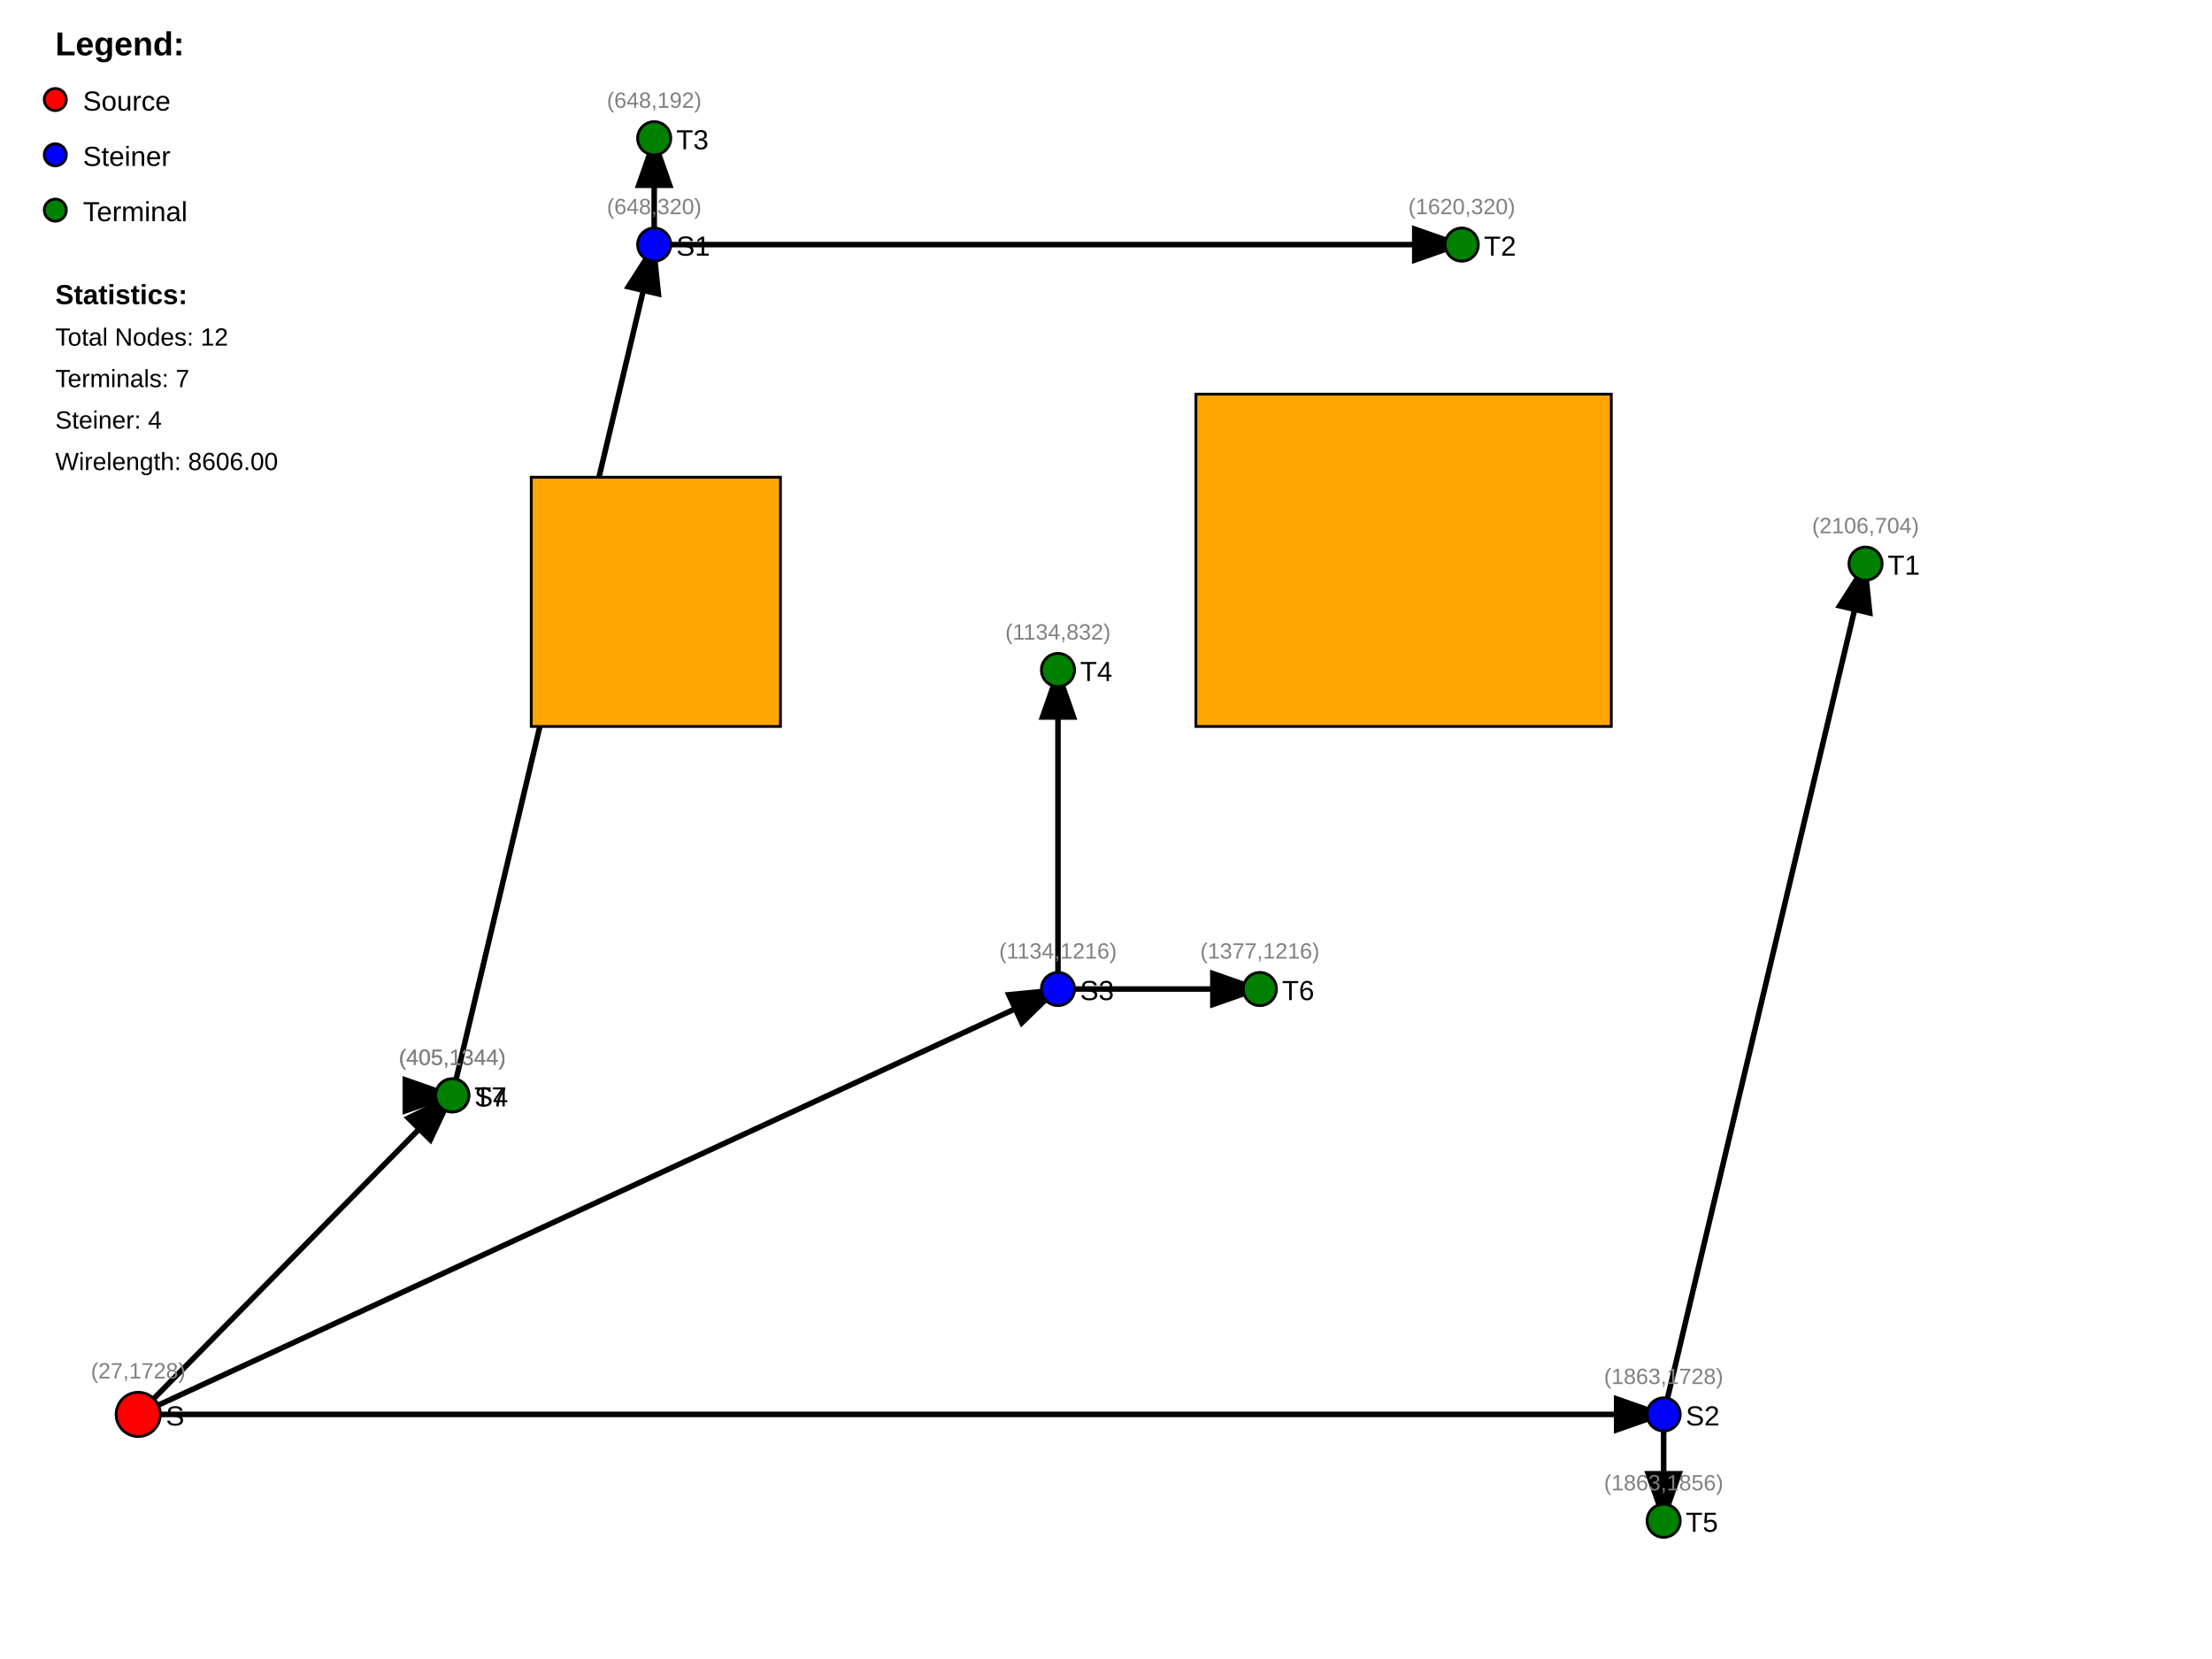
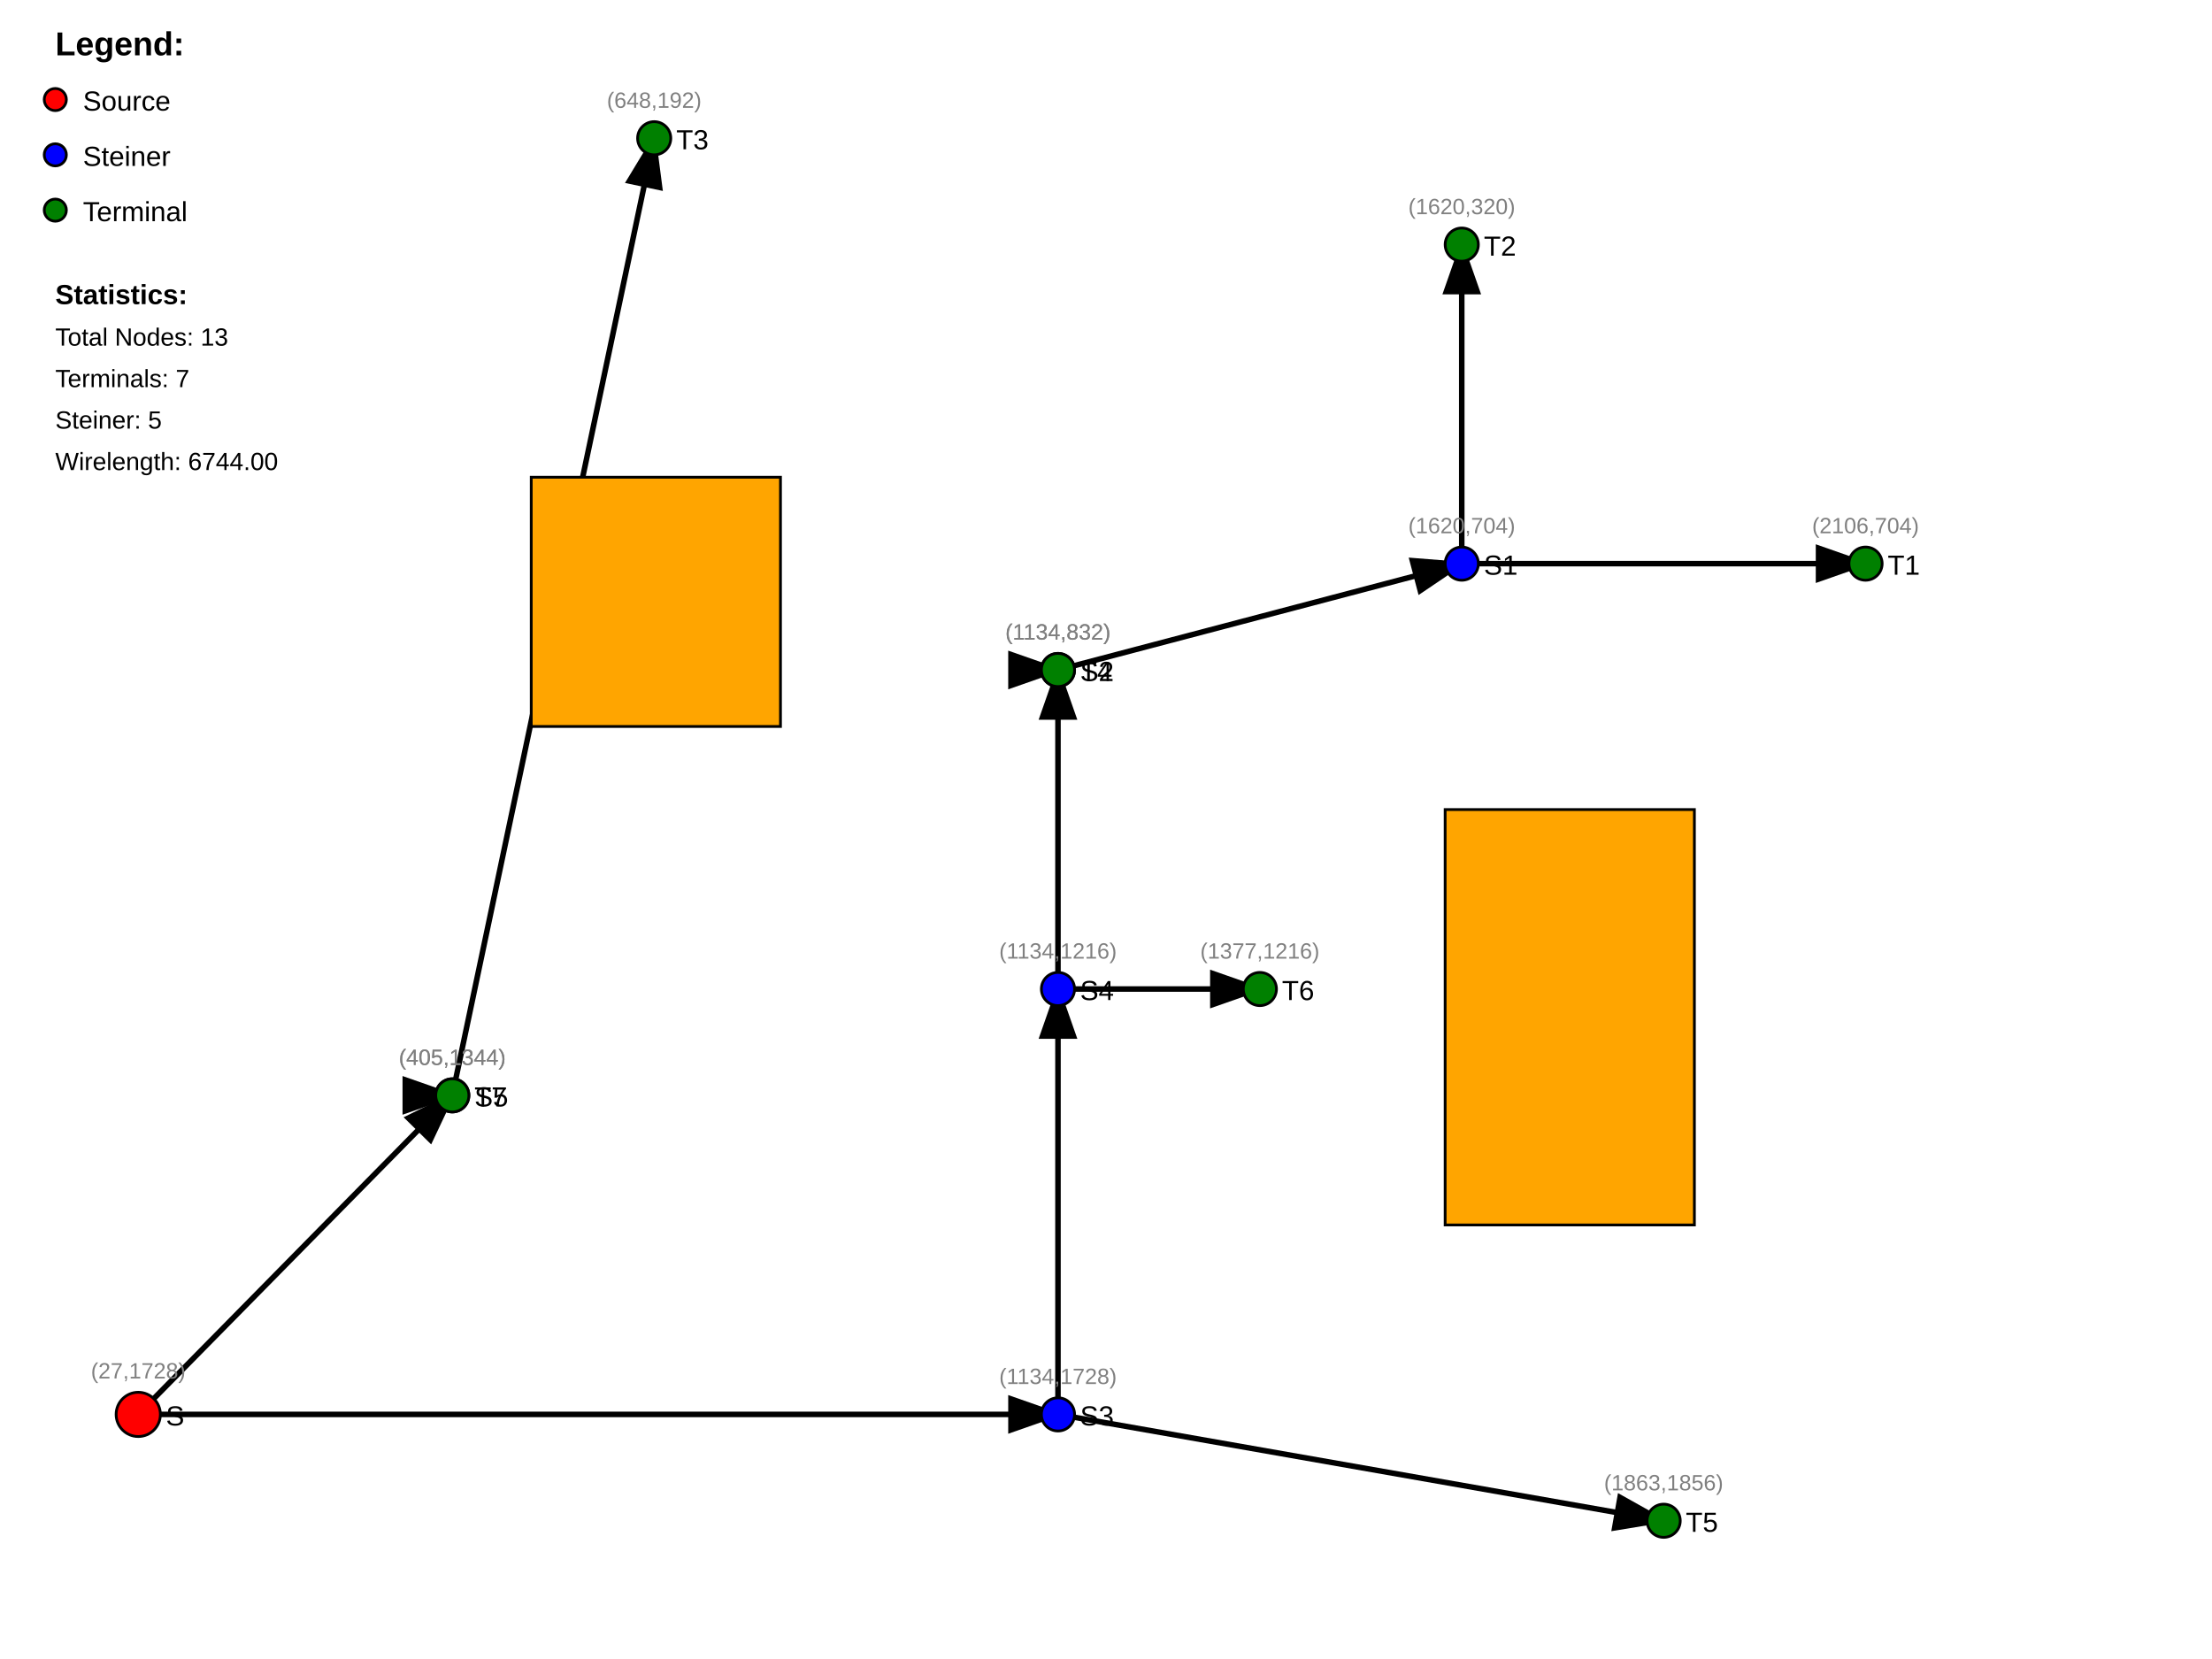
<svg xmlns="http://www.w3.org/2000/svg" width="800" height="600">
  <rect width="100%" height="100%" fill="white" />
  <defs>
    <marker id="arrowhead" markerWidth="10" markerHeight="7" refX="9" refY="3.5" orient="auto">
      <polygon points="0 0, 10 3.5, 0 7" fill="black" />
    </marker>
  </defs>
-   <line x1="50.0" y1="511.538" x2="601.683" y2="511.538" stroke="black" stroke-width="2" marker-end="url(#arrowhead)" />
-   <line x1="50.0" y1="511.538" x2="382.632" y2="357.692" stroke="black" stroke-width="2" marker-end="url(#arrowhead)" />
+   <line x1="50.0" y1="511.538" x2="382.632" y2="511.538" stroke="black" stroke-width="2" marker-end="url(#arrowhead)" />
  <line x1="50.0" y1="511.538" x2="163.582" y2="396.154" stroke="black" stroke-width="2" marker-end="url(#arrowhead)" />
-   <line x1="601.683" y1="511.538" x2="674.7" y2="203.846" stroke="black" stroke-width="2" marker-end="url(#arrowhead)" />
-   <line x1="601.683" y1="511.538" x2="601.683" y2="550.0" stroke="black" stroke-width="2" marker-end="url(#arrowhead)" />
+   <line x1="382.632" y1="511.538" x2="601.683" y2="550.0" stroke="black" stroke-width="2" marker-end="url(#arrowhead)" />
+   <line x1="382.632" y1="511.538" x2="382.632" y2="357.692" stroke="black" stroke-width="2" marker-end="url(#arrowhead)" />
  <line x1="382.632" y1="357.692" x2="382.632" y2="242.308" stroke="black" stroke-width="2" marker-end="url(#arrowhead)" />
  <line x1="382.632" y1="357.692" x2="455.649" y2="357.692" stroke="black" stroke-width="2" marker-end="url(#arrowhead)" />
-   <line x1="163.582" y1="396.154" x2="236.599" y2="88.462" stroke="black" stroke-width="2" marker-end="url(#arrowhead)" />
+   <line x1="382.632" y1="242.308" x2="528.666" y2="203.846" stroke="black" stroke-width="2" marker-end="url(#arrowhead)" />
+   <line x1="382.632" y1="242.308" x2="382.632" y2="242.308" stroke="black" stroke-width="2" marker-end="url(#arrowhead)" />
+   <line x1="528.666" y1="203.846" x2="674.7" y2="203.846" stroke="black" stroke-width="2" marker-end="url(#arrowhead)" />
+   <line x1="528.666" y1="203.846" x2="528.666" y2="88.462" stroke="black" stroke-width="2" marker-end="url(#arrowhead)" />
+   <line x1="163.582" y1="396.154" x2="236.599" y2="50.0" stroke="black" stroke-width="2" marker-end="url(#arrowhead)" />
  <line x1="163.582" y1="396.154" x2="163.582" y2="396.154" stroke="black" stroke-width="2" marker-end="url(#arrowhead)" />
-   <line x1="236.599" y1="88.462" x2="528.666" y2="88.462" stroke="black" stroke-width="2" marker-end="url(#arrowhead)" />
-   <line x1="236.599" y1="88.462" x2="236.599" y2="50.0" stroke="black" stroke-width="2" marker-end="url(#arrowhead)" />
  <circle cx="50.0" cy="511.538" r="8" fill="red" stroke="black" stroke-width="1" />
  <text x="60.0" y="515.538" font-family="Arial" font-size="10" fill="black">S</text>
  <text x="50.0" y="498.538" font-family="Arial" font-size="8" fill="gray" text-anchor="middle">(27,1728)</text>
  <circle cx="674.7" cy="203.846" r="6" fill="green" stroke="black" stroke-width="1" />
  <text x="682.7" y="207.846" font-family="Arial" font-size="10" fill="black">T1</text>
  <text x="674.7" y="192.846" font-family="Arial" font-size="8" fill="gray" text-anchor="middle">(2106,704)</text>
+   <circle cx="528.666" cy="203.846" r="6" fill="blue" stroke="black" stroke-width="1" />
+   <text x="536.666" y="207.846" font-family="Arial" font-size="10" fill="black">S1</text>
+   <text x="528.666" y="192.846" font-family="Arial" font-size="8" fill="gray" text-anchor="middle">(1620,704)</text>
  <circle cx="528.666" cy="88.462" r="6" fill="green" stroke="black" stroke-width="1" />
  <text x="536.666" y="92.462" font-family="Arial" font-size="10" fill="black">T2</text>
  <text x="528.666" y="77.462" font-family="Arial" font-size="8" fill="gray" text-anchor="middle">(1620,320)</text>
-   <circle cx="236.599" cy="88.462" r="6" fill="blue" stroke="black" stroke-width="1" />
-   <text x="244.599" y="92.462" font-family="Arial" font-size="10" fill="black">S1</text>
-   <text x="236.599" y="77.462" font-family="Arial" font-size="8" fill="gray" text-anchor="middle">(648,320)</text>
  <circle cx="236.599" cy="50.0" r="6" fill="green" stroke="black" stroke-width="1" />
  <text x="244.599" y="54.0" font-family="Arial" font-size="10" fill="black">T3</text>
  <text x="236.599" y="39.0" font-family="Arial" font-size="8" fill="gray" text-anchor="middle">(648,192)</text>
+   <circle cx="382.632" cy="242.308" r="6" fill="blue" stroke="black" stroke-width="1" />
+   <text x="390.632" y="246.308" font-family="Arial" font-size="10" fill="black">S2</text>
+   <text x="382.632" y="231.308" font-family="Arial" font-size="8" fill="gray" text-anchor="middle">(1134,832)</text>
  <circle cx="382.632" cy="242.308" r="6" fill="green" stroke="black" stroke-width="1" />
  <text x="390.632" y="246.308" font-family="Arial" font-size="10" fill="black">T4</text>
  <text x="382.632" y="231.308" font-family="Arial" font-size="8" fill="gray" text-anchor="middle">(1134,832)</text>
-   <circle cx="601.683" cy="511.538" r="6" fill="blue" stroke="black" stroke-width="1" />
-   <text x="609.683" y="515.538" font-family="Arial" font-size="10" fill="black">S2</text>
-   <text x="601.683" y="500.538" font-family="Arial" font-size="8" fill="gray" text-anchor="middle">(1863,1728)</text>
+   <circle cx="382.632" cy="511.538" r="6" fill="blue" stroke="black" stroke-width="1" />
+   <text x="390.632" y="515.538" font-family="Arial" font-size="10" fill="black">S3</text>
+   <text x="382.632" y="500.538" font-family="Arial" font-size="8" fill="gray" text-anchor="middle">(1134,1728)</text>
  <circle cx="601.683" cy="550.0" r="6" fill="green" stroke="black" stroke-width="1" />
  <text x="609.683" y="554.0" font-family="Arial" font-size="10" fill="black">T5</text>
  <text x="601.683" y="539.0" font-family="Arial" font-size="8" fill="gray" text-anchor="middle">(1863,1856)</text>
  <circle cx="382.632" cy="357.692" r="6" fill="blue" stroke="black" stroke-width="1" />
-   <text x="390.632" y="361.692" font-family="Arial" font-size="10" fill="black">S3</text>
+   <text x="390.632" y="361.692" font-family="Arial" font-size="10" fill="black">S4</text>
  <text x="382.632" y="346.692" font-family="Arial" font-size="8" fill="gray" text-anchor="middle">(1134,1216)</text>
  <circle cx="455.649" cy="357.692" r="6" fill="green" stroke="black" stroke-width="1" />
  <text x="463.649" y="361.692" font-family="Arial" font-size="10" fill="black">T6</text>
  <text x="455.649" y="346.692" font-family="Arial" font-size="8" fill="gray" text-anchor="middle">(1377,1216)</text>
  <circle cx="163.582" cy="396.154" r="6" fill="blue" stroke="black" stroke-width="1" />
-   <text x="171.582" y="400.154" font-family="Arial" font-size="10" fill="black">S4</text>
+   <text x="171.582" y="400.154" font-family="Arial" font-size="10" fill="black">S5</text>
  <text x="163.582" y="385.154" font-family="Arial" font-size="8" fill="gray" text-anchor="middle">(405,1344)</text>
  <circle cx="163.582" cy="396.154" r="6" fill="green" stroke="black" stroke-width="1" />
  <text x="171.582" y="400.154" font-family="Arial" font-size="10" fill="black">T7</text>
  <text x="163.582" y="385.154" font-family="Arial" font-size="8" fill="gray" text-anchor="middle">(405,1344)</text>
-   <rect x="432.512" y="142.548" width="150.24" height="120.192" fill="orange" stroke="black" stroke-width="1" />
+   <rect x="522.656" y="292.788" width="90.144" height="150.24" fill="orange" stroke="black" stroke-width="1" />
  <rect x="192.127" y="172.596" width="90.144" height="90.144" fill="orange" stroke="black" stroke-width="1" />
  <text x="20" y="20" font-family="Arial" font-size="12" font-weight="bold">Legend:</text>
  <circle cx="20" cy="36" r="4" fill="red" stroke="black" />
  <text x="30" y="40" font-family="Arial" font-size="10">Source</text>
  <circle cx="20" cy="56" r="4" fill="blue" stroke="black" />
  <text x="30" y="60" font-family="Arial" font-size="10">Steiner</text>
  <circle cx="20" cy="76" r="4" fill="green" stroke="black" />
  <text x="30" y="80" font-family="Arial" font-size="10">Terminal</text>
  <text x="20" y="110" font-family="Arial" font-size="10" font-weight="bold">Statistics:</text>
-   <text x="20" y="125" font-family="Arial" font-size="9">Total Nodes: 12</text>
+   <text x="20" y="125" font-family="Arial" font-size="9">Total Nodes: 13</text>
  <text x="20" y="140" font-family="Arial" font-size="9">Terminals: 7</text>
-   <text x="20" y="155" font-family="Arial" font-size="9">Steiner: 4</text>
-   <text x="20" y="170" font-family="Arial" font-size="9">Wirelength: 8606.00</text>
+   <text x="20" y="155" font-family="Arial" font-size="9">Steiner: 5</text>
+   <text x="20" y="170" font-family="Arial" font-size="9">Wirelength: 6744.00</text>
</svg>
